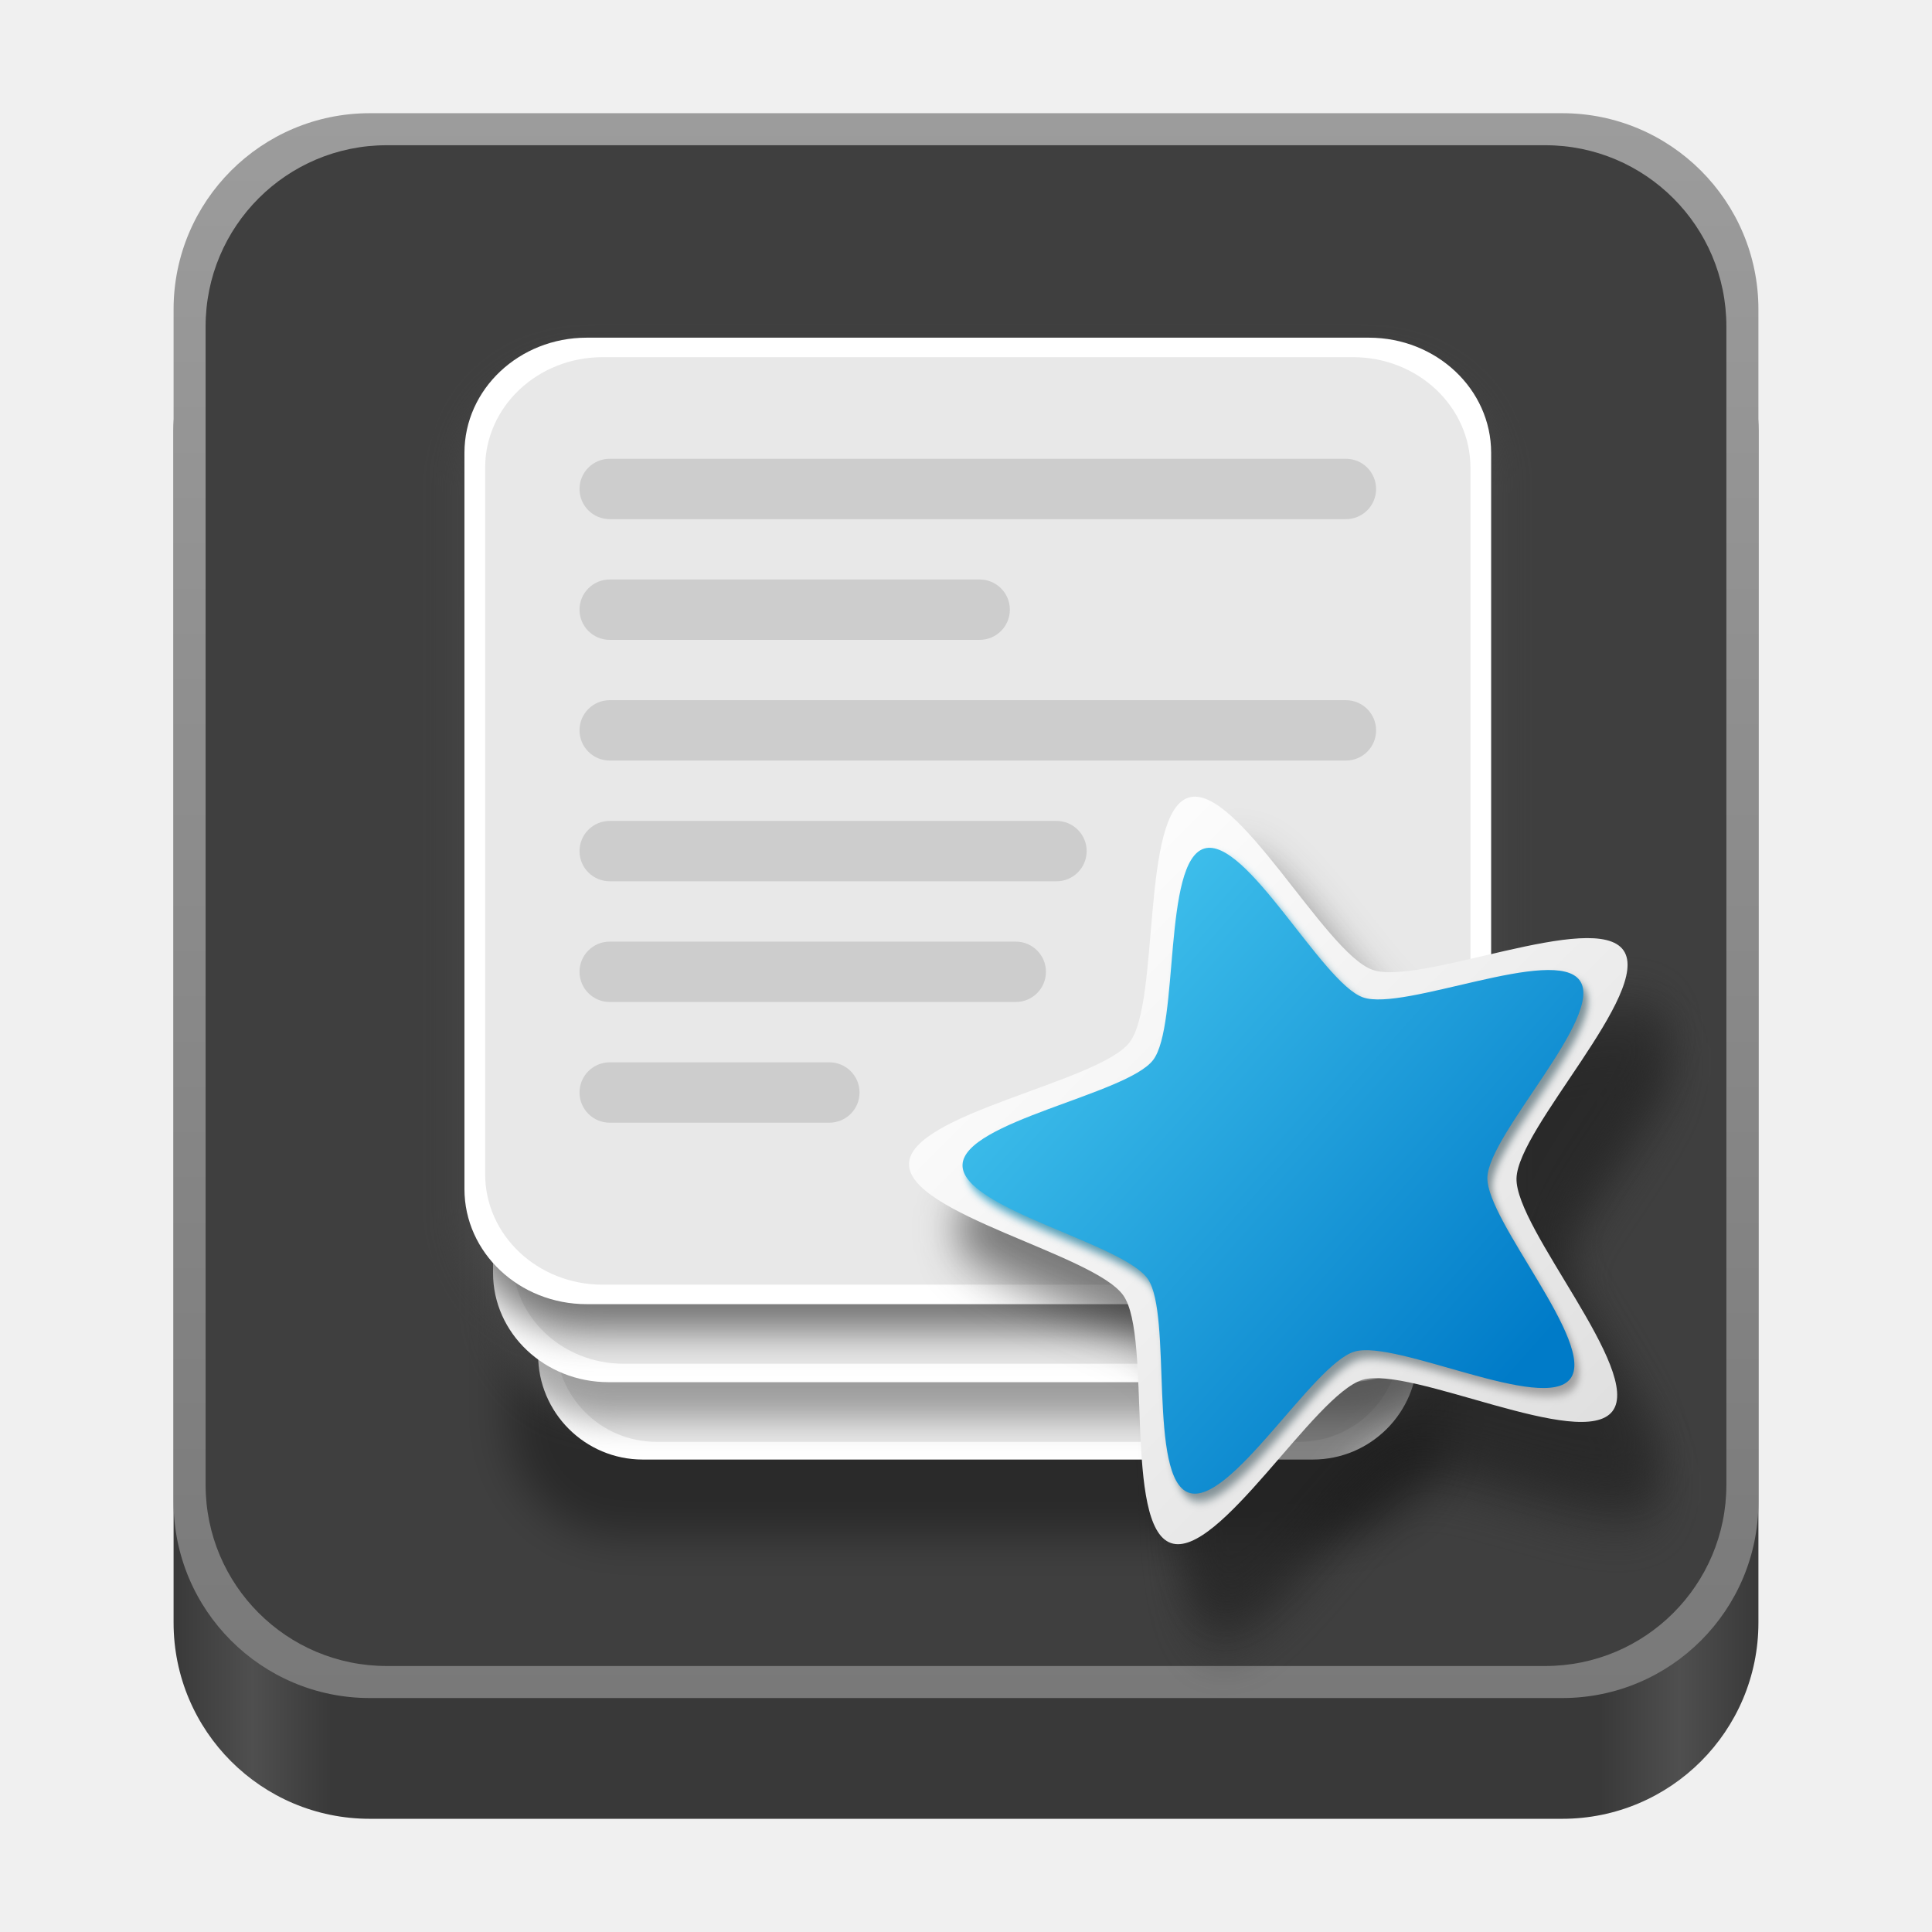
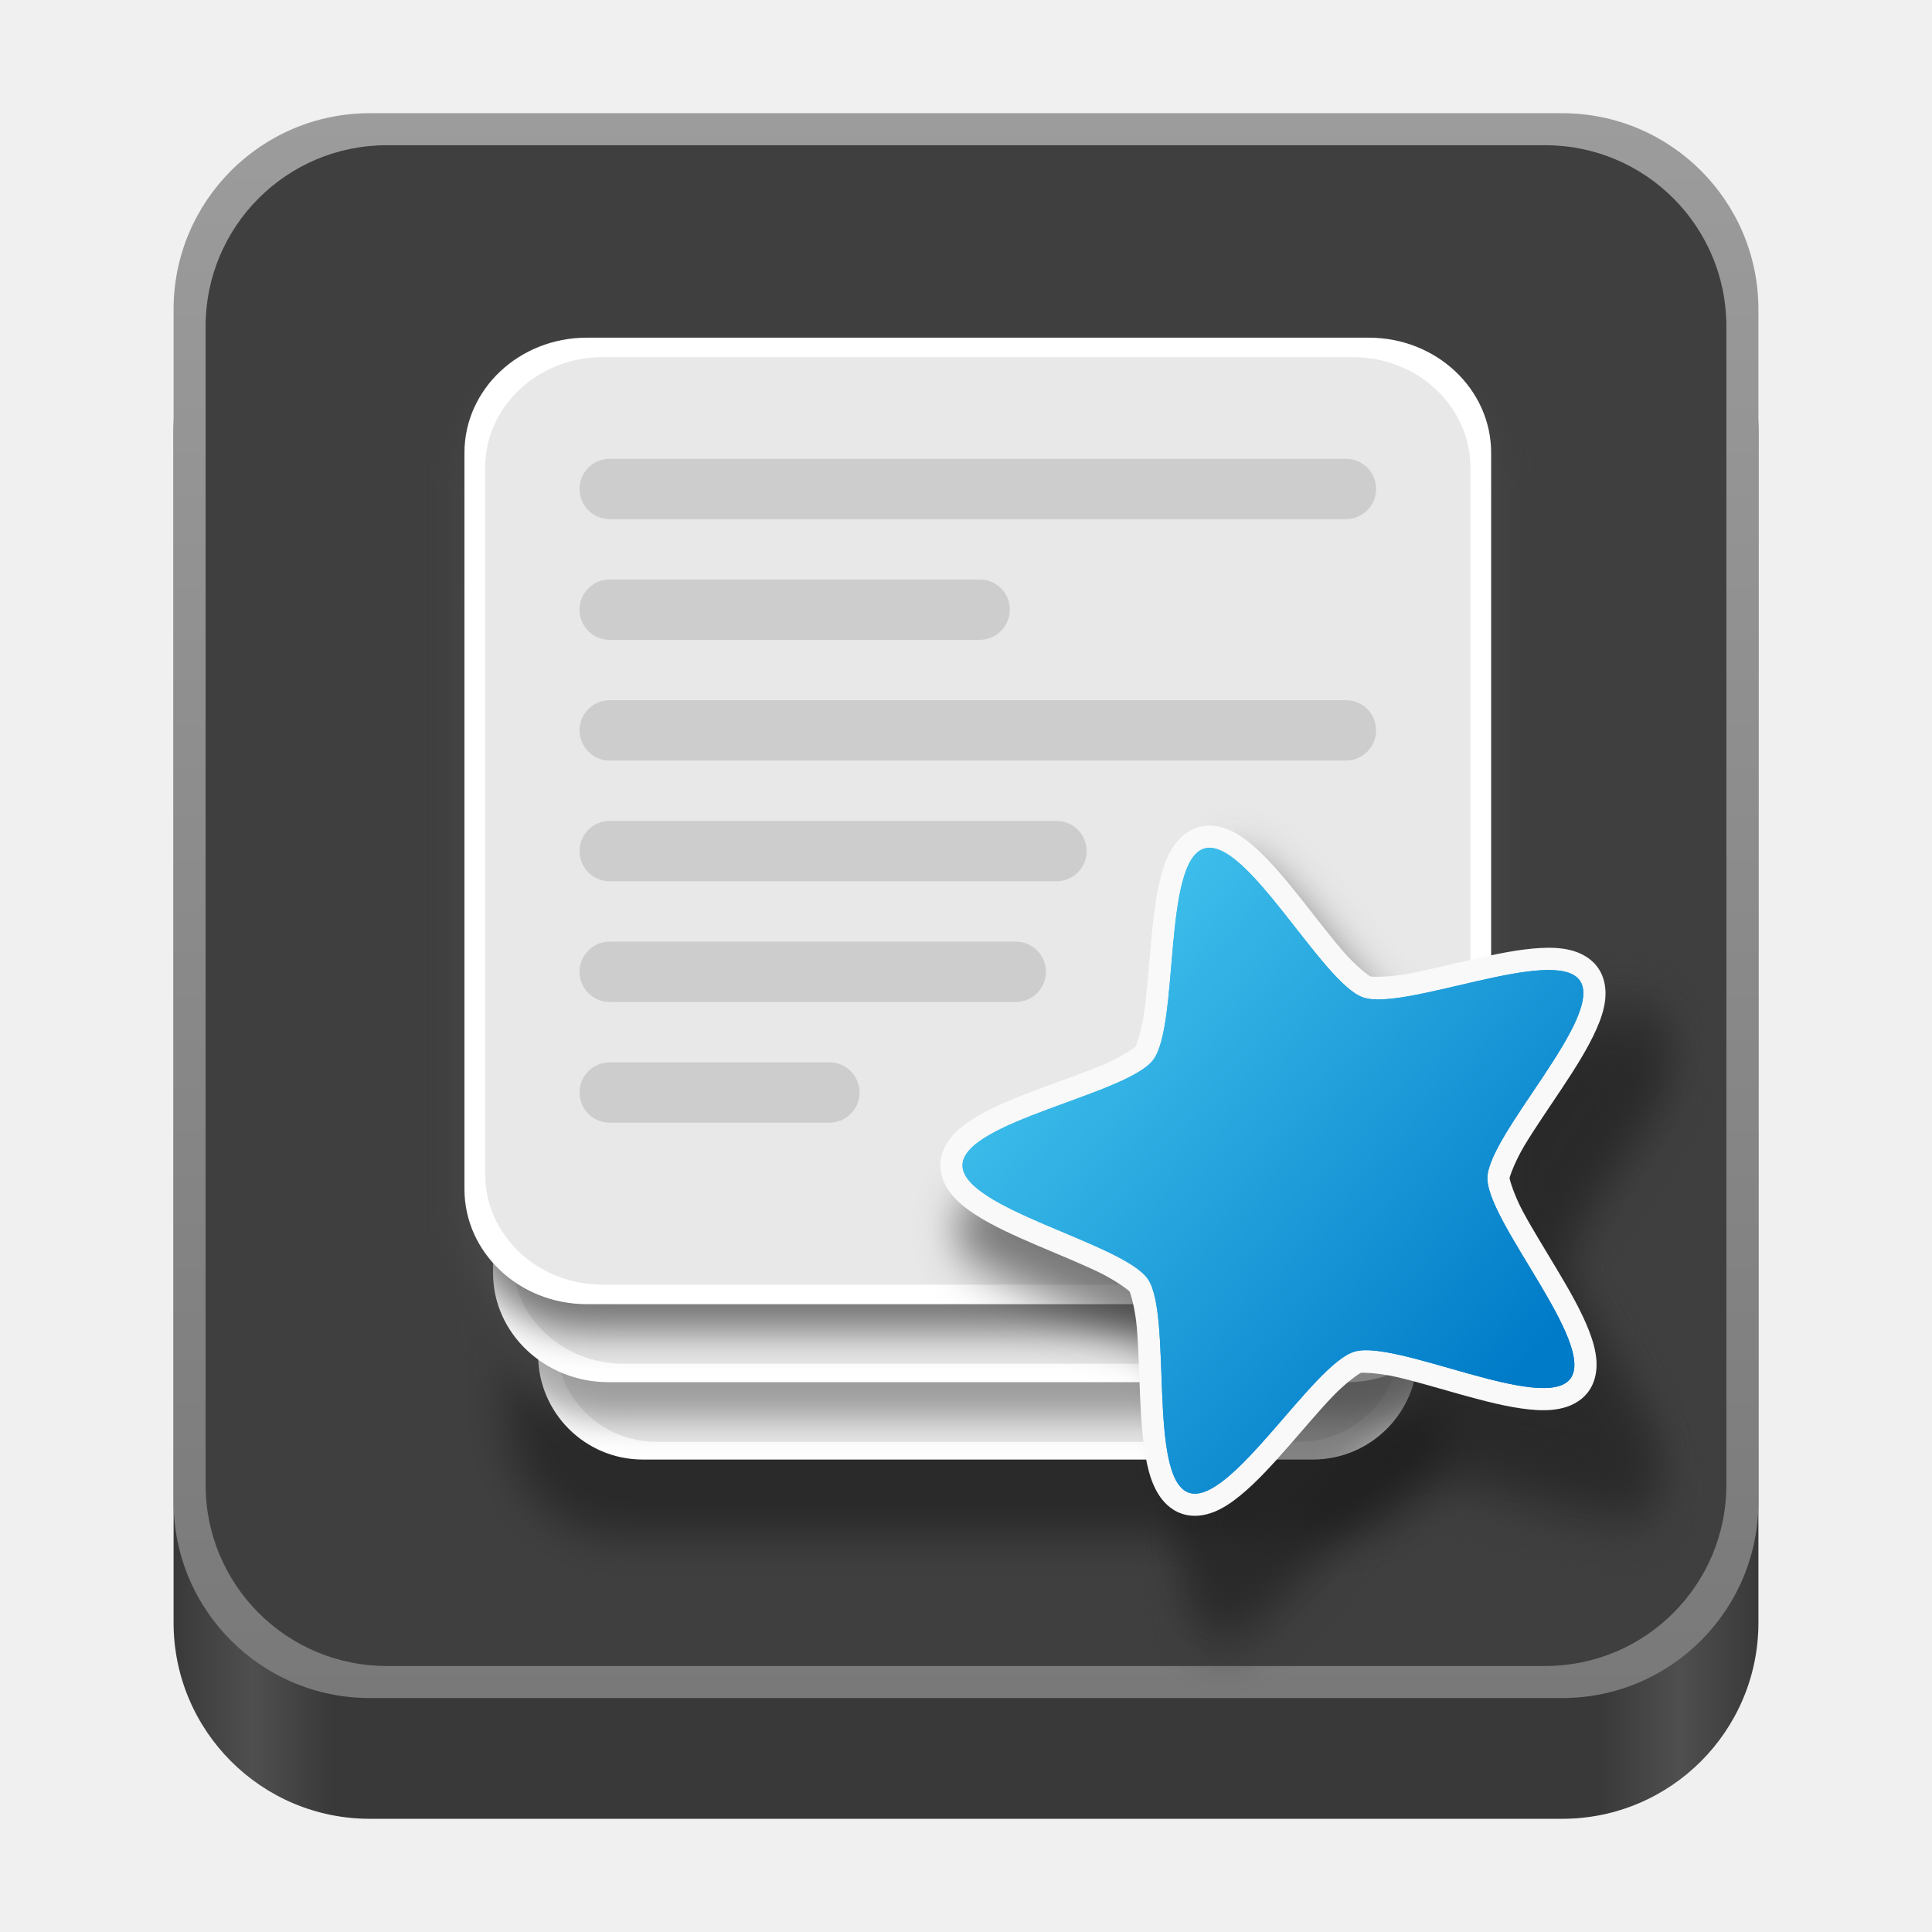
<svg xmlns="http://www.w3.org/2000/svg" xmlns:xlink="http://www.w3.org/1999/xlink" width="128" height="128" viewBox="0 0 128 128" version="1.1" id="svg5" xml:space="preserve">
  <defs id="defs2">
    <linearGradient id="linearGradient27">
      <stop style="stop-color:#41c2ed;stop-opacity:1;" offset="0" id="stop26" />
      <stop style="stop-color:#000000;stop-opacity:0.289;" offset="1" id="stop27" />
-     </linearGradient>
-     <linearGradient id="linearGradient24">
-       <stop style="stop-color:#ffffff;stop-opacity:1;" offset="0" id="stop24" />
-       <stop style="stop-color:#dedede;stop-opacity:1;" offset="1" id="stop25" />
    </linearGradient>
    <linearGradient id="linearGradient22">
      <stop style="stop-color:#41c2ed;stop-opacity:1;" offset="0" id="stop22" />
      <stop style="stop-color:#007bc8;stop-opacity:1;" offset="1" id="stop23" />
    </linearGradient>
    <linearGradient id="linearGradient404">
      <stop style="stop-color:#797979;stop-opacity:1;" offset="0" id="stop400" />
      <stop style="stop-color:#9c9c9c;stop-opacity:1;" offset="1" id="stop402" />
    </linearGradient>
    <linearGradient y2="236" x2="96" y1="236" x1="32" gradientTransform="translate(604.8168,170.5864)" gradientUnits="userSpaceOnUse" id="linearGradient1099" xlink:href="#linearGradient1036" />
    <linearGradient id="linearGradient1036">
      <stop id="stop1032" offset="0" style="stop-color:#d5d3cf;stop-opacity:1;" />
      <stop id="stop1034" offset="1" style="stop-color:#f6f5f4;stop-opacity:1" />
    </linearGradient>
    <radialGradient r="32" fy="-76" fx="-244" cy="-76" cx="-244" gradientTransform="matrix(0.8833333,0,0,0.8833333,-460.3502,463.1197)" gradientUnits="userSpaceOnUse" id="radialGradient1103" xlink:href="#linearGradient1069" />
    <linearGradient id="linearGradient1069">
      <stop id="stop1065" offset="0" style="stop-color:#d5d3cf;stop-opacity:1" />
      <stop id="stop1067-1" offset="1" style="stop-color:#949390;stop-opacity:1" />
    </linearGradient>
    <linearGradient gradientUnits="userSpaceOnUse" y2="232" x2="64" y1="262.5" x1="64" id="linearGradient1027" xlink:href="#linearGradient1025" gradientTransform="translate(-470.5864,432.8168)" />
    <linearGradient id="linearGradient1025">
      <stop id="stop1021" offset="0" style="stop-color:#9a9996;stop-opacity:1" />
      <stop id="stop1023" offset="1" style="stop-color:#77767b;stop-opacity:1" />
    </linearGradient>
    <clipPath clipPathUnits="userSpaceOnUse" id="clipPath1609-7">
      <path id="path1611-5" d="m 252,116 28,-28 v -8 h -36 v 36 z" style="fill:#e74747;stroke:none;stroke-width:0.25px;stroke-linecap:butt;stroke-linejoin:miter;stroke-opacity:1" />
    </clipPath>
    <linearGradient id="linearGradient8241">
      <stop style="stop-color:#393939;stop-opacity:1" offset="0" id="stop8237" />
      <stop style="stop-color:#4f4f4f;stop-opacity:1;" offset="0.05" id="stop9349" />
      <stop style="stop-color:#393939;stop-opacity:1" offset="0.1" id="stop21746" />
      <stop style="stop-color:#393939;stop-opacity:1" offset="0.9" id="stop21940" />
      <stop style="stop-color:#4f4f4f;stop-opacity:1;" offset="0.95" id="stop9351" />
      <stop style="stop-color:#393939;stop-opacity:1" offset="1" id="stop8239" />
    </linearGradient>
    <radialGradient r="32" fy="-76" fx="-244" cy="-76" cx="-244" gradientTransform="matrix(0.8833333,0,0,0.8833333,-460.3502,463.1197)" gradientUnits="userSpaceOnUse" id="radialGradient1103-5" xlink:href="#linearGradient1069" />
    <clipPath clipPathUnits="userSpaceOnUse" id="clipPath1609-7-7">
      <path id="path1611-5-0" d="m 252,116 28,-28 v -8 h -36 v 36 z" style="fill:#e74747;stroke:none;stroke-width:0.25px;stroke-linecap:butt;stroke-linejoin:miter;stroke-opacity:1" />
    </clipPath>
    <clipPath clipPathUnits="userSpaceOnUse" id="clipPath744">
      <rect style="fill:#1e88e5;fill-opacity:1;stroke-width:0.265" id="rect746" width="541.867" height="541.867" x="0" y="1.5987212e-14" rx="79.375" ry="79.375" />
    </clipPath>
    <clipPath clipPathUnits="userSpaceOnUse" id="clipPath62">
      <rect style="fill:#1e88e5;fill-opacity:1;stroke-width:0.265" id="rect64" width="541.867" height="541.867" x="2.2507105e-05" y="-0.422" rx="79.375" ry="79.375" />
    </clipPath>
    <linearGradient xlink:href="#linearGradient8241" id="linearGradient8243" x1="11.5" y1="120.5" x2="116.5" y2="120.5" gradientUnits="userSpaceOnUse" />
    <radialGradient r="32" fy="-76" fx="-244" cy="-76" cx="-244" gradientTransform="matrix(0.8833333,0,0,0.8833333,-460.3502,463.1197)" gradientUnits="userSpaceOnUse" id="radialGradient1103-6" xlink:href="#linearGradient1069" />
    <clipPath clipPathUnits="userSpaceOnUse" id="clipPath1609-7-2">
      <path id="path1611-5-3" d="m 252,116 28,-28 v -8 h -36 v 36 z" style="fill:#e74747;stroke:none;stroke-width:0.25px;stroke-linecap:butt;stroke-linejoin:miter;stroke-opacity:1" />
    </clipPath>
    <radialGradient r="32" fy="-76" fx="-244" cy="-76" cx="-244" gradientTransform="matrix(0.8833333,0,0,0.8833333,-460.3502,463.1197)" gradientUnits="userSpaceOnUse" id="radialGradient1103-56" xlink:href="#linearGradient1069" />
    <clipPath clipPathUnits="userSpaceOnUse" id="clipPath1609-7-0">
      <path id="path1611-5-9" d="m 252,116 28,-28 v -8 h -36 v 36 z" style="fill:#e74747;stroke:none;stroke-width:0.25px;stroke-linecap:butt;stroke-linejoin:miter;stroke-opacity:1" />
    </clipPath>
    <clipPath clipPathUnits="userSpaceOnUse" id="clipPath37">
      <rect style="fill:#1a1a1a;fill-opacity:1;stroke-width:0.265" id="rect39" width="541.867" height="541.867" x="-2.6626146e-06" y="3.241" rx="79.375" ry="79.375" />
    </clipPath>
    <clipPath clipPathUnits="userSpaceOnUse" id="clipPath22042">
      <rect style="fill:#333333;fill-opacity:1;stroke-width:0.013" id="rect22044" width="27.32" height="27.484" x="166.968" y="105.404" rx="4.002" ry="4.026" />
    </clipPath>
    <clipPath clipPathUnits="userSpaceOnUse" id="clipPath1039">
      <rect style="fill:#b3b3b3;fill-opacity:1;stroke-width:0.265" id="rect1041" width="541.867" height="541.867" x="2.5931527e-05" y="-0" rx="79.375" ry="79.375" />
    </clipPath>
    <clipPath clipPathUnits="userSpaceOnUse" id="clipPath154">
      <rect style="fill:#b3b3b3;fill-opacity:1;stroke-width:0.265" id="rect156" width="541.867" height="541.867" x="-2.9218751e-05" y="-0" rx="79.375" ry="79.375" />
    </clipPath>
    <linearGradient xlink:href="#linearGradient404" id="linearGradient406" x1="64" y1="112.5" x2="64" y2="7.5" gradientUnits="userSpaceOnUse" />
    <linearGradient id="_Linear1" x1="0" y1="0" x2="1" y2="0" gradientUnits="userSpaceOnUse" gradientTransform="matrix(3.08228,-10.3064,8.72379,3.56577,19.8394,42.498)">
      <stop offset="0" style="stop-color:#ff9700;stop-opacity:1" id="stop219" />
      <stop offset="0.53" style="stop-color:#f48e00;stop-opacity:1" id="stop221" />
      <stop offset="1" style="stop-color:#d06f00;stop-opacity:1" id="stop223" />
    </linearGradient>
    <filter style="color-interpolation-filters:sRGB;" id="filter443" x="-0.1" y="-0.077" width="1.2" height="1.218">
      <feFlood flood-opacity="0.345" flood-color="rgb(0,0,0)" result="flood" id="feFlood433" />
      <feComposite in="flood" in2="SourceGraphic" operator="in" result="composite1" id="feComposite435" />
      <feGaussianBlur in="composite1" stdDeviation="1.5" result="blur" id="feGaussianBlur437" />
      <feOffset dx="0" dy="3" result="offset" id="feOffset439" />
      <feComposite in="SourceGraphic" in2="offset" operator="over" result="composite2" id="feComposite441" />
    </filter>
    <filter style="color-interpolation-filters:sRGB" id="filter7" x="-0.045" y="-0.048" width="1.09" height="1.096">
      <feGaussianBlur stdDeviation="1.44" id="feGaussianBlur7" />
    </filter>
    <filter style="color-interpolation-filters:sRGB" id="filter8" x="-0.041" y="-0.043" width="1.082" height="1.086">
      <feGaussianBlur stdDeviation="1.234" id="feGaussianBlur8" />
    </filter>
    <filter style="color-interpolation-filters:sRGB" id="filter9" x="-0.058" y="-0.058" width="1.116" height="1.116">
      <feGaussianBlur stdDeviation="1.585" id="feGaussianBlur9" />
    </filter>
    <linearGradient xlink:href="#linearGradient22" id="linearGradient23" x1="-62.154" y1="-10.57" x2="-19.128" y2="18.712" gradientUnits="userSpaceOnUse" />
-     <linearGradient xlink:href="#linearGradient24" id="linearGradient25" x1="-62.35" y1="-13.546" x2="-14.1" y2="23.551" gradientUnits="userSpaceOnUse" />
    <linearGradient xlink:href="#linearGradient27" id="linearGradient26" gradientUnits="userSpaceOnUse" x1="-62.154" y1="-10.57" x2="-19.128" y2="18.712" />
    <filter style="color-interpolation-filters:sRGB" id="filter27" x="-0.015" y="-0.015" width="1.03" height="1.029">
      <feGaussianBlur stdDeviation="0.325" id="feGaussianBlur27" />
    </filter>
    <filter style="color-interpolation-filters:sRGB" id="filter29" x="-0.071" y="-0.07" width="1.141" height="1.139">
      <feGaussianBlur stdDeviation="1.55" id="feGaussianBlur29" />
    </filter>
    <filter style="color-interpolation-filters:sRGB" id="filter30" x="-0.08" y="-0.079" width="1.16" height="1.158">
      <feGaussianBlur stdDeviation="1.753" id="feGaussianBlur30" />
    </filter>
+     <linearGradient xlink:href="#linearGradient22" id="linearGradient1" gradientUnits="userSpaceOnUse" x1="-62.154" y1="-10.57" x2="-19.128" y2="18.712" />
  </defs>
  <g id="layer2">
    <rect style="fill:url(#linearGradient8243);fill-opacity:1" id="rect440" width="105" height="105" x="11.5" y="15.5" rx="13" ry="13" />
    <rect style="fill:url(#linearGradient406);fill-opacity:1" id="rect358" width="105" height="105" x="11.5" y="7.5" rx="13" ry="13" />
    <rect style="fill:#3f3f3f;fill-opacity:1;stroke-width:0.96" id="rect338" width="100.755" height="100.755" x="13.622" y="9.622" rx="12" ry="12" />
    <path style="mix-blend-mode:normal;fill:#2a2a2a;fill-opacity:1;filter:url(#filter30)" id="path27" d="m -16.48,21.485 c -1.809,3.133 -14.783,-1.402 -18.088,0.069 -3.305,1.471 -8.616,14.148 -12.154,13.396 -3.539,-0.752 -3.234,-14.493 -5.655,-17.181 -2.421,-2.688 -16.118,-3.822 -16.496,-7.42 -0.378,-3.598 12.784,-7.555 14.593,-10.688 1.809,-3.133 -1.346,-16.51 1.959,-17.982 3.305,-1.471 11.135,9.824 14.674,10.576 3.539,0.752 15.286,-6.382 17.707,-3.693 2.421,2.688 -5.902,13.626 -5.524,17.224 0.378,3.598 10.793,12.566 8.984,15.699 z" transform="matrix(0.9147014,0.1184947,-0.1184947,0.9147014,127.2802,82.08012)" />
    <rect style="mix-blend-mode:normal;fill:#000000;fill-opacity:0.341;stroke-width:0.627;filter:url(#filter9)" id="rect9" width="65.796" height="65.796" x="31.102" y="33.102" rx="7.836" ry="7.836" transform="matrix(0.9432445,0,0,0.9318271,4.4142,9.609565)" />
    <rect style="fill:#ffffff;fill-opacity:1;stroke-width:0.555" id="rect1" width="58.261" height="58.261" x="35.651" y="38.438" rx="6.939" ry="6.939" />
    <rect style="fill:#e8e8e8;fill-opacity:1;stroke-width:0.532" id="rect2" width="55.911" height="55.911" x="36.827" y="39.613" rx="6.659" ry="6.659" />
    <rect style="fill:#545454;fill-opacity:0.5;stroke-width:0.672;filter:url(#filter8)" id="rect8" width="72.539" height="68.573" x="27.731" y="27.294" rx="8.639" ry="8.167" transform="matrix(0.8854691,0,0,0.8854691,8.111825,9.127317)" />
    <rect style="fill:#ffffff;fill-opacity:1;stroke-width:0.595" id="rect3" width="64.231" height="60.719" x="32.666" y="30.853" rx="7.65" ry="7.232" />
    <rect style="fill:#e8e8e8;fill-opacity:1;stroke-width:0.571" id="rect4" width="61.64" height="58.27" x="33.962" y="32.078" rx="7.341" ry="6.94" />
    <rect style="fill:#4c4c4c;fill-opacity:0.741;stroke-width:0.71;filter:url(#filter7)" id="rect7" width="76.819" height="72.314" x="25.59" y="16.958" rx="9.149" ry="8.613" transform="matrix(0.8854691,0,0,0.8854691,8.111825,9.127317)" />
    <rect style="fill:#ffffff;fill-opacity:1;stroke-width:0.629" id="rect5" width="68.021" height="64.032" x="30.771" y="22.372" rx="8.101" ry="7.626" />
    <rect style="fill:#e8e8e8;fill-opacity:1;stroke-width:0.603" id="rect6" width="65.277" height="61.449" x="32.143" y="23.664" rx="7.775" ry="7.319" />
    <rect style="fill:#cdcdcd;fill-opacity:1;stroke-width:0.847" id="rect10" width="52.775" height="3.999" x="38.395" y="30.396" rx="1.999" ry="1.999" />
    <rect style="fill:#cdcdcd;fill-opacity:1;stroke-width:0.623" id="rect11" width="28.51" height="3.999" x="38.395" y="38.393" rx="1.999" ry="1.999" />
    <rect style="fill:#cdcdcd;fill-opacity:1;stroke-width:0.847" id="rect14" width="52.775" height="3.999" x="38.395" y="46.39" rx="1.999" ry="1.999" />
    <rect style="fill:#cdcdcd;fill-opacity:1;stroke-width:0.676" id="rect16" width="33.599" height="3.999" x="38.395" y="54.388" rx="1.999" ry="1.999" />
    <rect style="fill:#cdcdcd;fill-opacity:1;stroke-width:0.648" id="rect18" width="30.901" height="3.999" x="38.395" y="62.385" rx="1.999" ry="1.999" />
    <path style="mix-blend-mode:normal;fill:#2a2a2a;fill-opacity:0.584;filter:url(#filter29)" id="path29" d="m -16.48,21.485 c -1.809,3.133 -14.783,-1.402 -18.088,0.069 -3.305,1.471 -8.616,14.148 -12.154,13.396 -3.539,-0.752 -3.234,-14.493 -5.655,-17.181 -2.421,-2.688 -16.118,-3.822 -16.496,-7.42 -0.378,-3.598 12.784,-7.555 14.593,-10.688 1.809,-3.133 -1.346,-16.51 1.959,-17.982 3.305,-1.471 11.135,9.824 14.674,10.576 3.539,0.752 15.286,-6.382 17.707,-3.693 2.421,2.688 -5.902,13.626 -5.524,17.224 0.378,3.598 10.793,12.566 8.984,15.699 z" transform="matrix(0.9147014,0.1184947,-0.1184947,0.9147014,127.2802,80.08012)" />
    <rect style="fill:#cdcdcd;fill-opacity:1;stroke-width:0.502" id="rect20" width="18.552" height="3.999" x="38.395" y="70.382" rx="1.999" ry="1.999" />
-     <path style="fill:url(#linearGradient25);fill-opacity:1" id="path21" d="m -16.48,21.485 c -1.809,3.133 -14.783,-1.402 -18.088,0.069 -3.305,1.471 -8.616,14.148 -12.154,13.396 -3.539,-0.752 -3.234,-14.493 -5.655,-17.181 -2.421,-2.688 -16.118,-3.822 -16.496,-7.42 -0.378,-3.598 12.784,-7.555 14.593,-10.688 1.809,-3.133 -1.346,-16.51 1.959,-17.982 3.305,-1.471 11.135,9.824 14.674,10.576 3.539,0.752 15.286,-6.382 17.707,-3.693 2.421,2.688 -5.902,13.626 -5.524,17.224 0.378,3.598 10.793,12.566 8.984,15.699 z" transform="matrix(0.9147014,0.1184947,-0.1184947,0.9147014,124.4497,75.79607)" />
    <path style="mix-blend-mode:normal;fill:url(#linearGradient26);fill-opacity:1;filter:url(#filter27)" id="path25" d="m -16.48,21.485 c -1.809,3.133 -14.783,-1.402 -18.088,0.069 -3.305,1.471 -8.616,14.148 -12.154,13.396 -3.539,-0.752 -3.234,-14.493 -5.655,-17.181 -2.421,-2.688 -16.118,-3.822 -16.496,-7.42 -0.378,-3.598 12.784,-7.555 14.593,-10.688 1.809,-3.133 -1.346,-16.51 1.959,-17.982 3.305,-1.471 11.135,9.824 14.674,10.576 3.539,0.752 15.286,-6.382 17.707,-3.693 2.421,2.688 -5.902,13.626 -5.524,17.224 0.378,3.598 10.793,12.566 8.984,15.699 z" transform="matrix(0.7903043,0.1023797,-0.1023797,0.7903043,119.5714,76.57316)" />
+     <path style="fill:#f9f9f9;fill-opacity:1" xlink:href="#path1" id="path2" d="m 79.365,54.811 c -0.783,0.234 -1.338,0.803 -1.695,1.377 -0.357,0.574 -0.576,1.197 -0.754,1.869 -0.356,1.344 -0.524,2.906 -0.668,4.484 -0.144,1.579 -0.256,3.17 -0.43,4.451 -0.174,1.281 -0.54,2.278 -0.59,2.344 -0.05,0.066 -0.917,0.683 -2.107,1.188 -1.19,0.504 -2.696,1.028 -4.182,1.582 -1.486,0.554 -2.947,1.128 -4.15,1.824 -0.602,0.348 -1.145,0.723 -1.605,1.219 -0.46,0.496 -0.863,1.181 -0.883,1.998 -0.02,0.817 0.349,1.52 0.785,2.037 0.436,0.517 0.961,0.918 1.545,1.295 1.168,0.754 2.601,1.397 4.059,2.021 1.457,0.624 2.935,1.222 4.1,1.783 1.165,0.561 2.002,1.219 2.049,1.287 0.047,0.068 0.365,1.081 0.477,2.369 0.112,1.288 0.146,2.883 0.213,4.467 0.067,1.584 0.161,3.15 0.451,4.51 0.145,0.68 0.333,1.313 0.662,1.904 0.329,0.591 0.856,1.186 1.627,1.457 0.771,0.271 1.555,0.138 2.182,-0.117 0.627,-0.255 1.17,-0.631 1.709,-1.07 1.078,-0.878 2.133,-2.042 3.178,-3.234 1.044,-1.193 2.069,-2.413 2.963,-3.348 0.894,-0.934 1.776,-1.527 1.855,-1.551 0.079,-0.024 1.143,-0.012 2.402,0.279 1.259,0.292 2.785,0.752 4.312,1.178 1.527,0.425 3.047,0.819 4.43,0.963 0.691,0.072 1.352,0.087 2.016,-0.043 0.664,-0.13 1.392,-0.446 1.889,-1.096 0.496,-0.65 0.611,-1.437 0.562,-2.111 -0.049,-0.675 -0.237,-1.307 -0.488,-1.955 -0.502,-1.297 -1.284,-2.658 -2.096,-4.02 -0.812,-1.362 -1.657,-2.715 -2.27,-3.854 -0.612,-1.138 -0.902,-2.161 -0.9,-2.244 0.002,-0.083 0.341,-1.09 1.008,-2.197 0.667,-1.108 1.577,-2.419 2.453,-3.74 0.876,-1.321 1.721,-2.643 2.285,-3.914 0.282,-0.635 0.503,-1.258 0.584,-1.93 0.081,-0.672 0.004,-1.464 -0.461,-2.137 -0.465,-0.673 -1.175,-1.023 -1.832,-1.186 -0.657,-0.162 -1.318,-0.179 -2.012,-0.141 -1.388,0.077 -2.927,0.399 -4.473,0.75 -1.546,0.351 -3.093,0.738 -4.365,0.969 -1.272,0.231 -2.334,0.19 -2.412,0.162 -0.078,-0.027 -0.932,-0.661 -1.779,-1.637 -0.847,-0.976 -1.813,-2.247 -2.799,-3.488 -0.985,-1.242 -1.981,-2.454 -3.016,-3.383 -0.517,-0.465 -1.043,-0.866 -1.656,-1.15 -0.614,-0.285 -1.388,-0.456 -2.172,-0.223 z" />
+     <path style="fill:url(#linearGradient1);fill-opacity:1" id="path1" d="m -16.48,21.485 c -1.809,3.133 -14.783,-1.402 -18.088,0.069 -3.305,1.471 -8.616,14.148 -12.154,13.396 -3.539,-0.752 -3.234,-14.493 -5.655,-17.181 -2.421,-2.688 -16.118,-3.822 -16.496,-7.42 -0.378,-3.598 12.784,-7.555 14.593,-10.688 1.809,-3.133 -1.346,-16.51 1.959,-17.982 3.305,-1.471 11.135,9.824 14.674,10.576 3.539,0.752 15.286,-6.382 17.707,-3.693 2.421,2.688 -5.902,13.626 -5.524,17.224 0.378,3.598 10.793,12.566 8.984,15.699 z" transform="matrix(0.7903043,0.1023797,-0.1023797,0.7903043,119.2599,76.05406)" />
    <path style="fill:url(#linearGradient23);fill-opacity:1" id="path22" d="m -16.48,21.485 c -1.809,3.133 -14.783,-1.402 -18.088,0.069 -3.305,1.471 -8.616,14.148 -12.154,13.396 -3.539,-0.752 -3.234,-14.493 -5.655,-17.181 -2.421,-2.688 -16.118,-3.822 -16.496,-7.42 -0.378,-3.598 12.784,-7.555 14.593,-10.688 1.809,-3.133 -1.346,-16.51 1.959,-17.982 3.305,-1.471 11.135,9.824 14.674,10.576 3.539,0.752 15.286,-6.382 17.707,-3.693 2.421,2.688 -5.902,13.626 -5.524,17.224 0.378,3.598 10.793,12.566 8.984,15.699 z" transform="matrix(0.7903043,0.1023797,-0.1023797,0.7903043,119.2599,76.05406)" />
  </g>
</svg>
